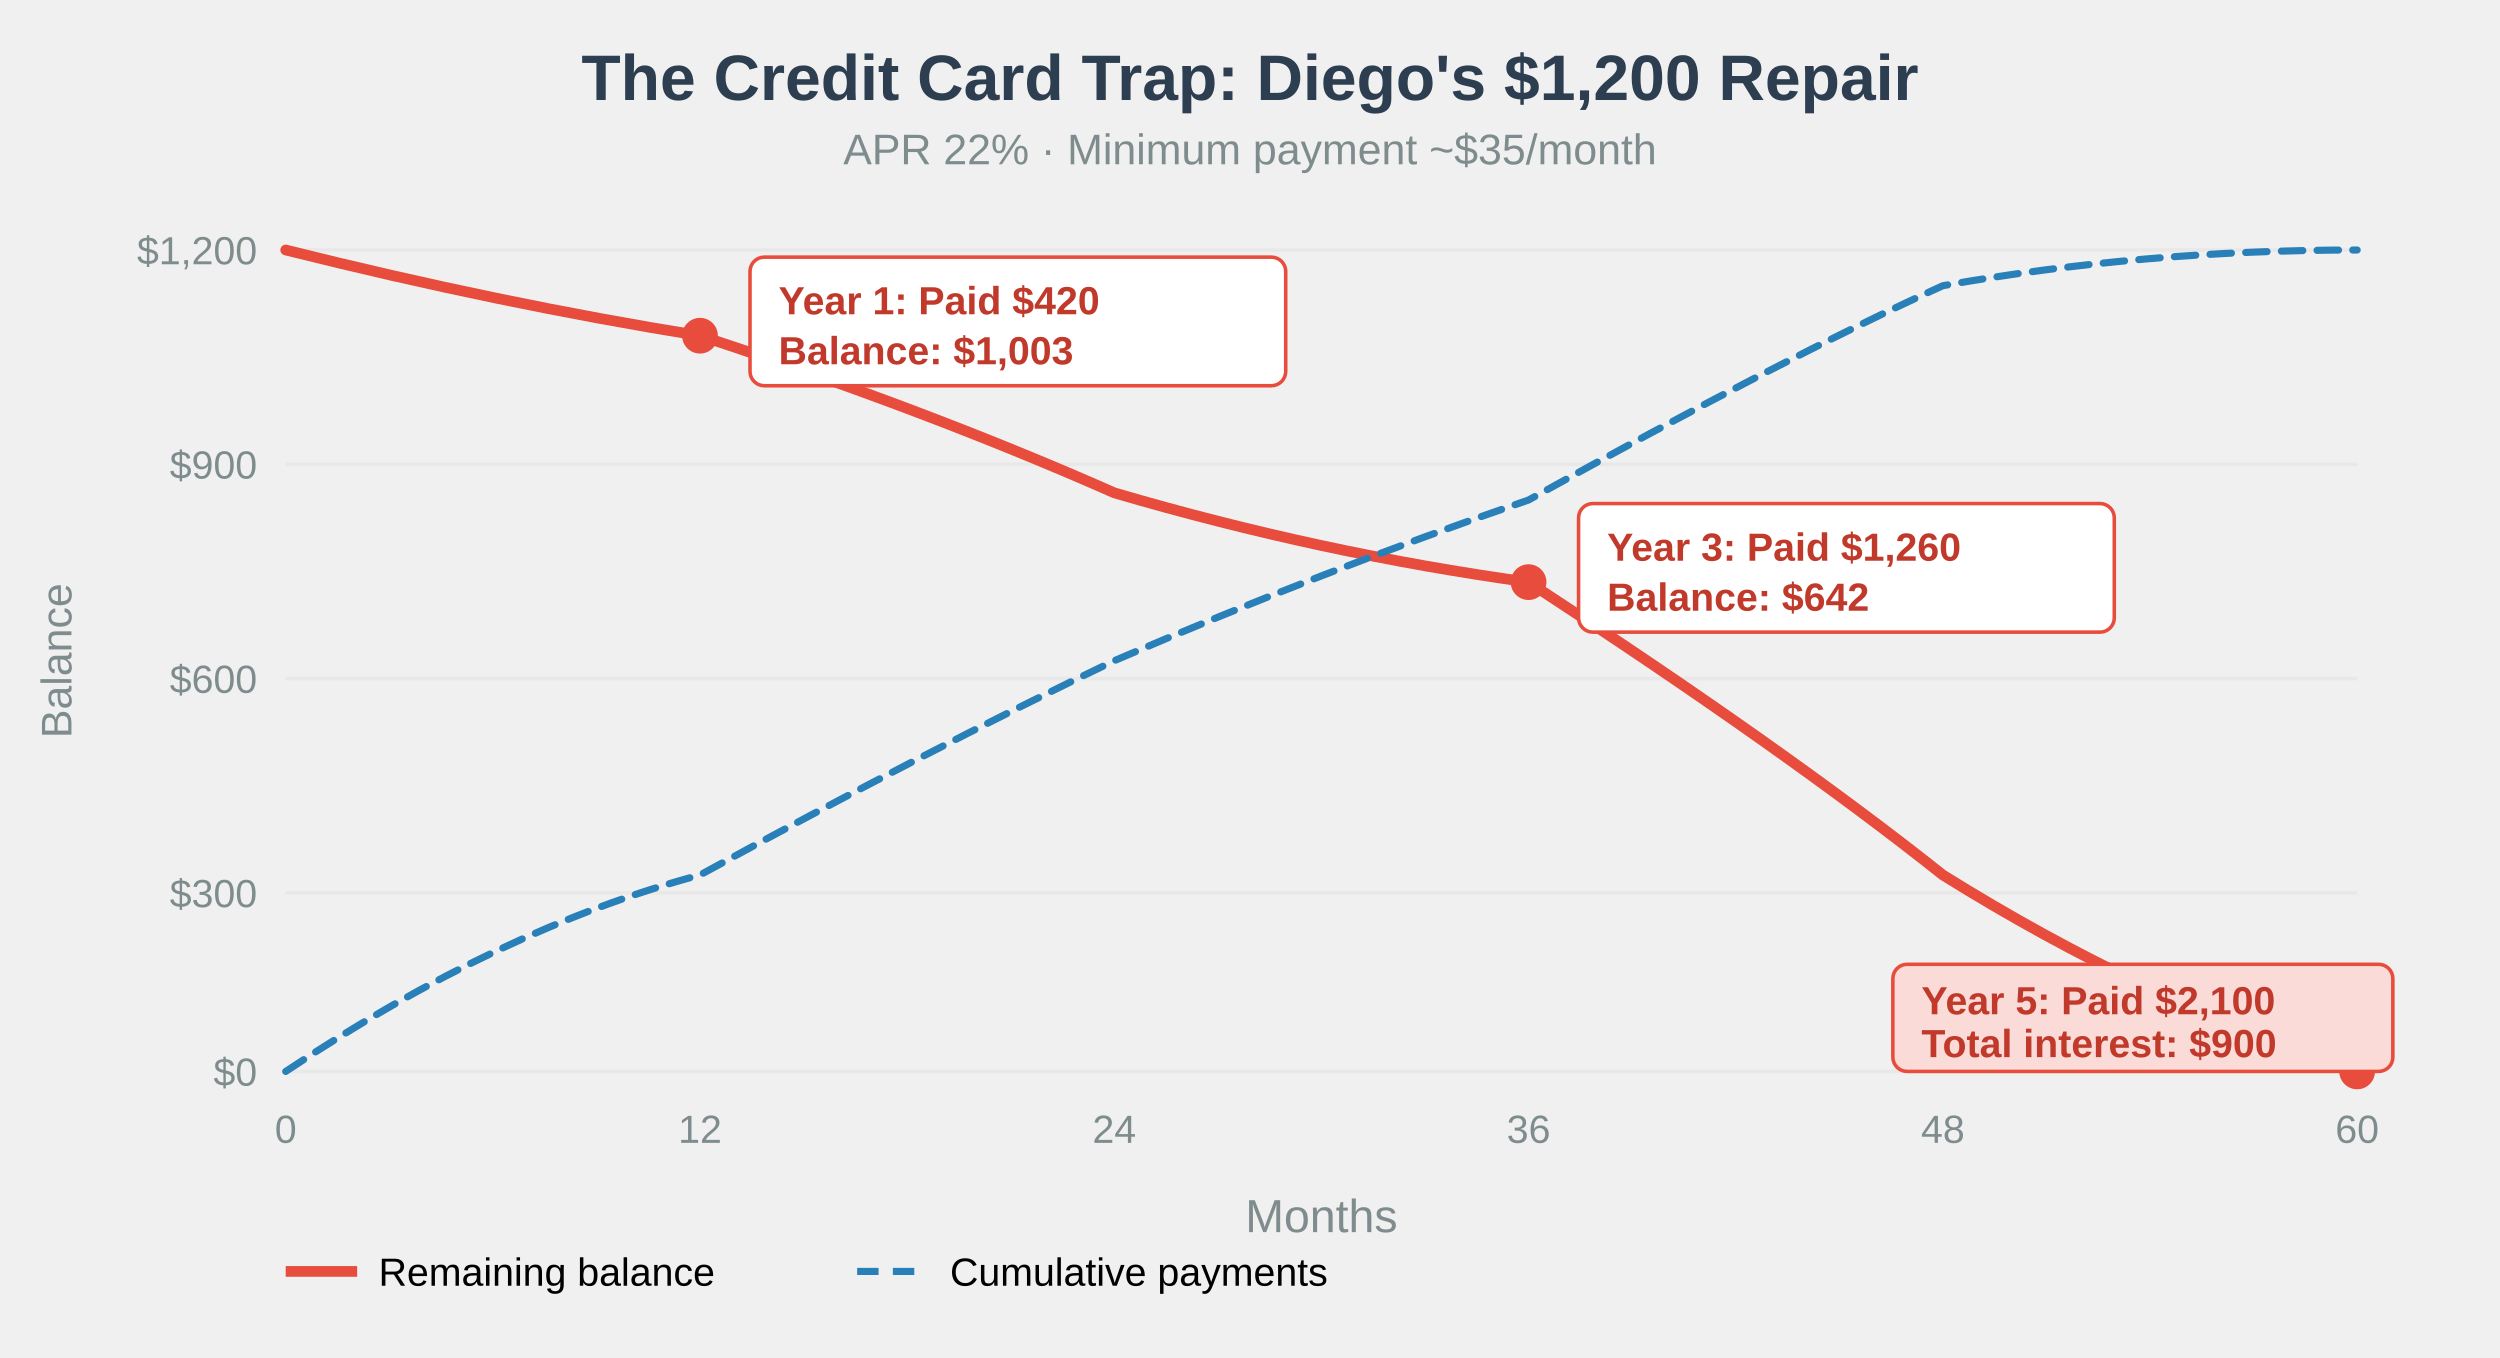
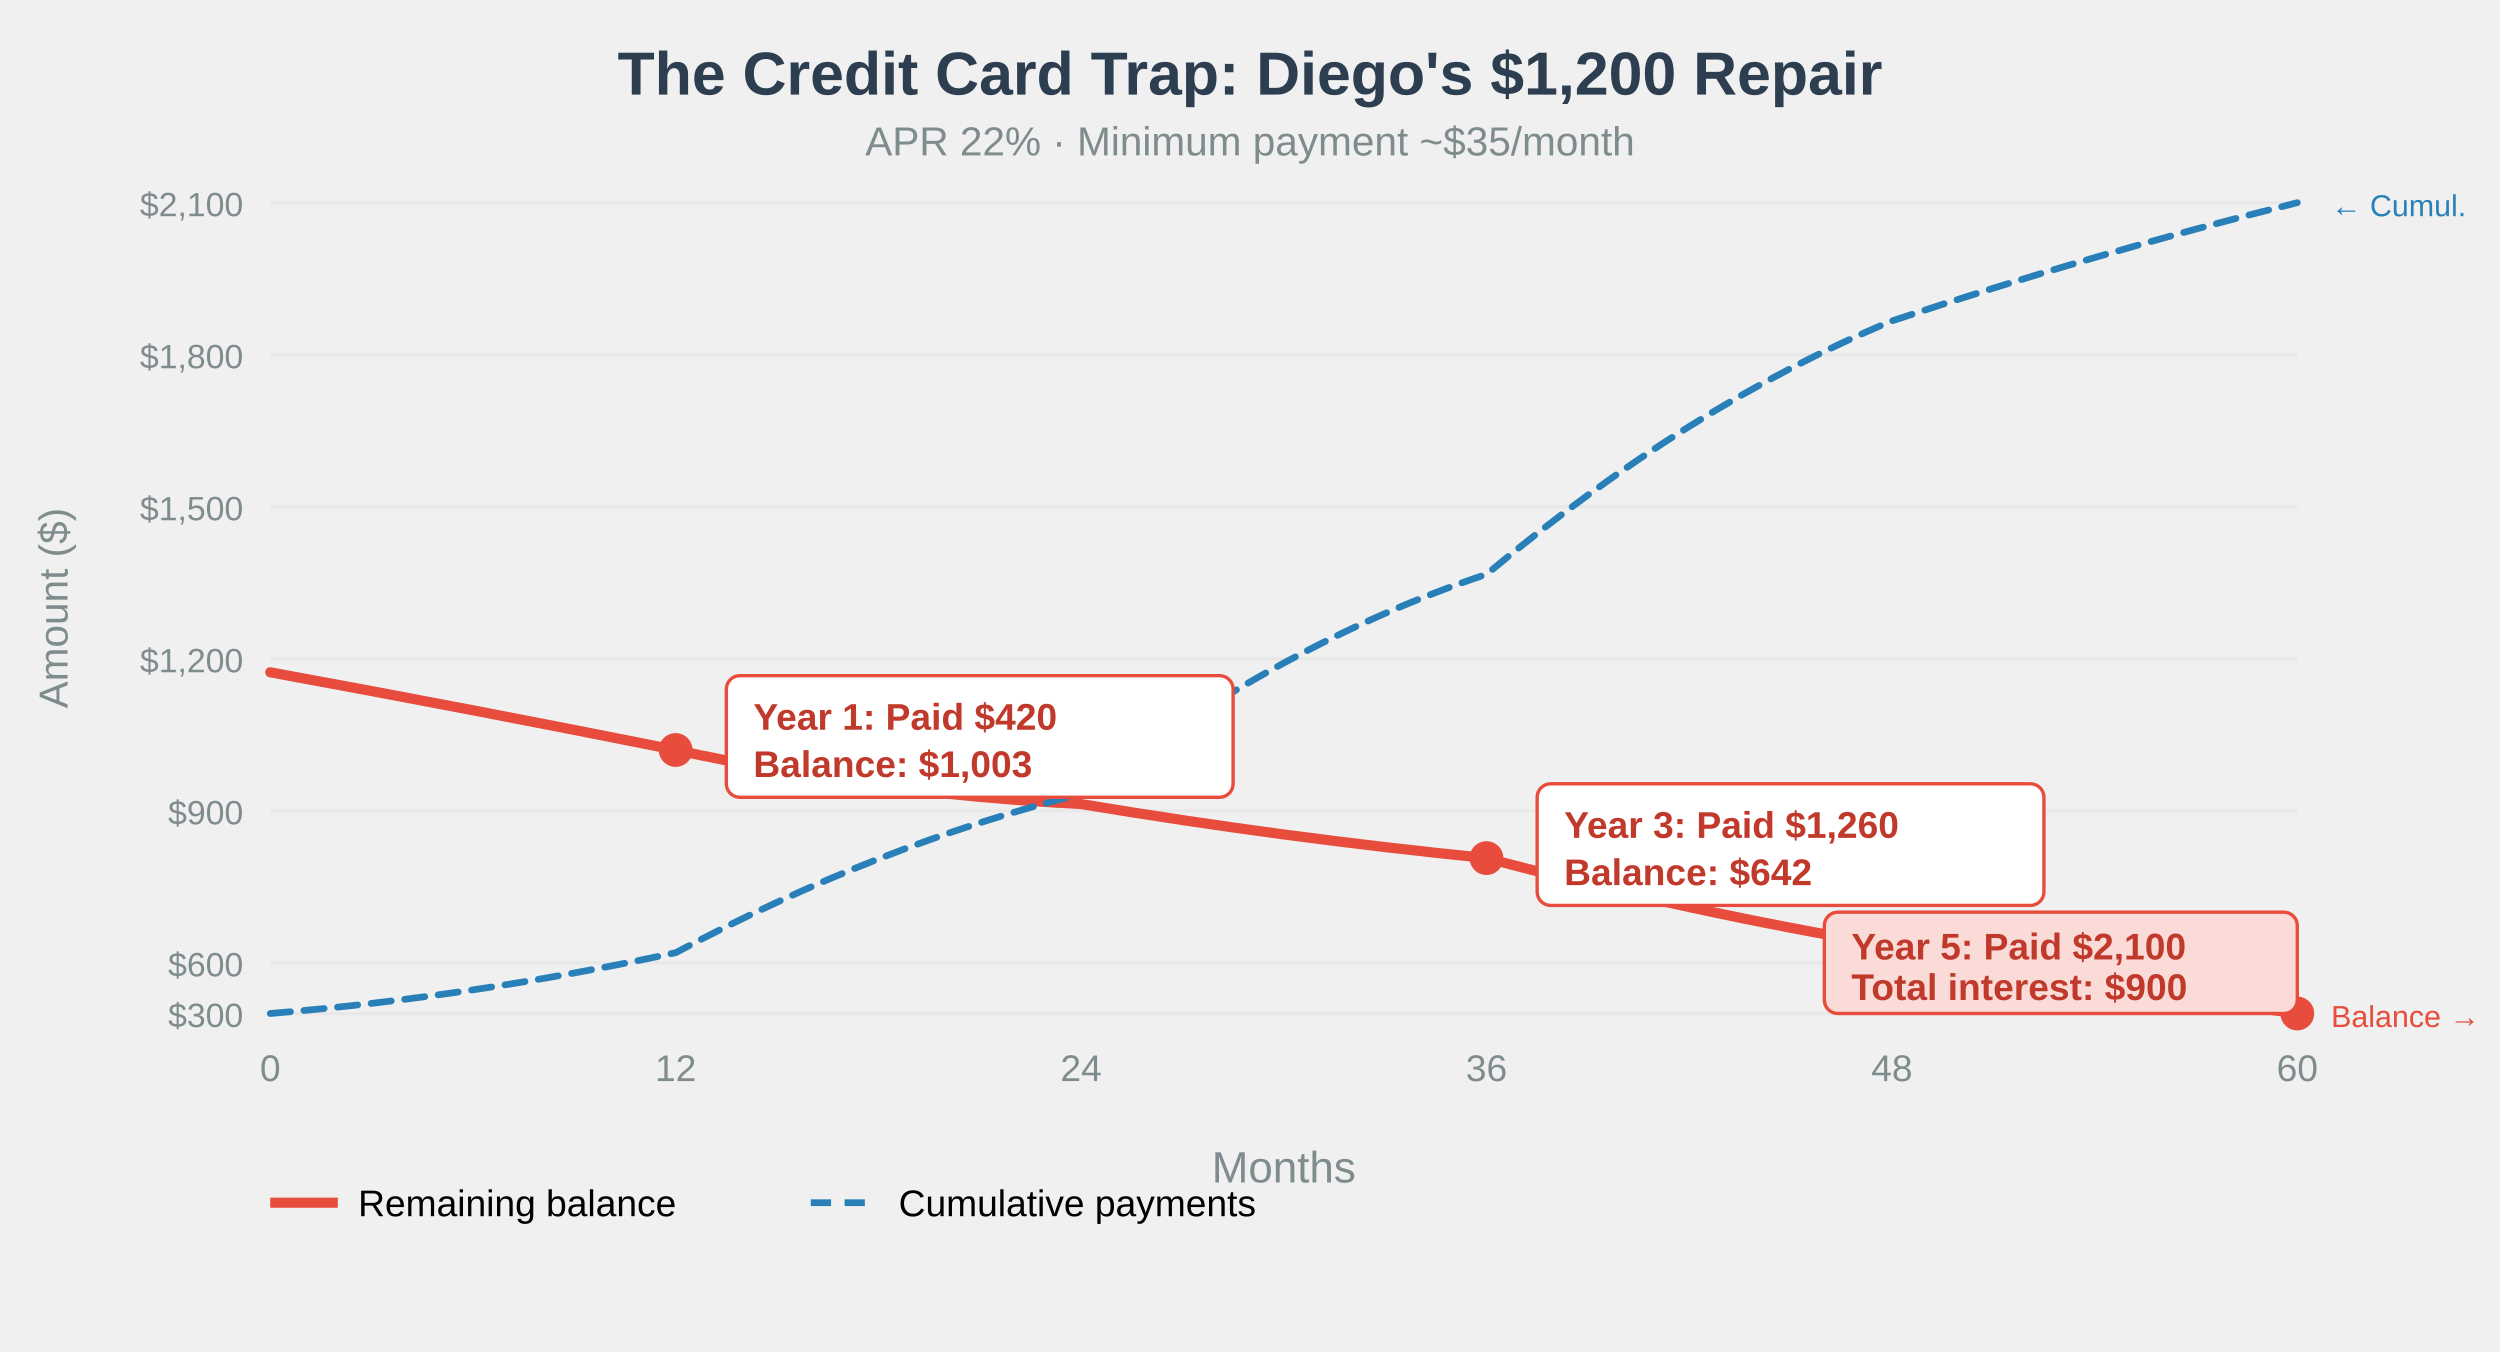
- <svg xmlns="http://www.w3.org/2000/svg" viewBox="0 0 700 380" font-family="Segoe UI, Helvetica Neue, Arial, sans-serif">
-   <text x="350" y="28" text-anchor="middle" font-size="18" font-weight="700" fill="#2c3e50">The Credit Card Trap: Diego's $1,200 Repair</text>
-   <text x="350" y="46" text-anchor="middle" font-size="12" fill="#7f8c8d">APR 22% · Minimum payment ~$35/month</text>
+ <svg xmlns="http://www.w3.org/2000/svg" preserveAspectRatio="xMidYMid meet" viewBox="0 0 740 400" font-family="Segoe UI, Helvetica Neue, Arial, sans-serif">
+   <defs>
+     <filter id="shadow">
+       <feDropShadow dx="0" dy="2" stdDeviation="2" flood-opacity="0.1" />
+     </filter>
+   </defs>
+   <text x="370" y="28" text-anchor="middle" font-size="18" font-weight="700" fill="#2c3e50">The Credit Card Trap: Diego's $1,200 Repair</text>
+   <text x="370" y="46" text-anchor="middle" font-size="12" fill="#7f8c8d">APR 22% · Minimum payment ~$35/month</text>
  <g stroke="#e8e8e8" stroke-width="1">
-     <line x1="80" y1="70" x2="660" y2="70" />
-     <line x1="80" y1="130" x2="660" y2="130" />
-     <line x1="80" y1="190" x2="660" y2="190" />
-     <line x1="80" y1="250" x2="660" y2="250" />
-     <line x1="80" y1="300" x2="660" y2="300" />
+     <line x1="80" y1="60" x2="680" y2="60" />
+     <line x1="80" y1="105" x2="680" y2="105" />
+     <line x1="80" y1="150" x2="680" y2="150" />
+     <line x1="80" y1="195" x2="680" y2="195" />
+     <line x1="80" y1="240" x2="680" y2="240" />
+     <line x1="80" y1="285" x2="680" y2="285" />
+     <line x1="80" y1="300" x2="680" y2="300" />
  </g>
-   <g font-size="11" fill="#7f8c8d" text-anchor="end">
-     <text x="72" y="74">$1,200</text>
-     <text x="72" y="134">$900</text>
-     <text x="72" y="194">$600</text>
-     <text x="72" y="254">$300</text>
-     <text x="72" y="304">$0</text>
+   <g font-size="10" fill="#7f8c8d" text-anchor="end">
+     <text x="72" y="64">$2,100</text>
+     <text x="72" y="109">$1,800</text>
+     <text x="72" y="154">$1,500</text>
+     <text x="72" y="199">$1,200</text>
+     <text x="72" y="244">$900</text>
+     <text x="72" y="289">$600</text>
+     <text x="72" y="304">$300</text>
  </g>
+   <text x="690" y="64" text-anchor="start" font-size="9" fill="#2980b9">← Cumul.</text>
+   <text x="690" y="304" text-anchor="start" font-size="9" fill="#e74c3c">Balance →</text>
  <g font-size="11" fill="#7f8c8d" text-anchor="middle">
    <text x="80" y="320">0</text>
-     <text x="196" y="320">12</text>
-     <text x="312" y="320">24</text>
-     <text x="428" y="320">36</text>
-     <text x="544" y="320">48</text>
-     <text x="660" y="320">60</text>
-     <text x="370" y="345" font-size="13">Months</text>
+     <text x="200" y="320">12</text>
+     <text x="320" y="320">24</text>
+     <text x="440" y="320">36</text>
+     <text x="560" y="320">48</text>
+     <text x="680" y="320">60</text>
+     <text x="380" y="350" font-size="13">Months</text>
  </g>
-   <text x="20" y="185" text-anchor="middle" font-size="12" fill="#7f8c8d" transform="rotate(-90, 20, 185)">Balance</text>
-   <path d="M 80,70 Q 140,85 196,94 Q 260,115 312,138 Q 370,155 428,163 Q 500,210 544,245 Q 600,280 660,300" fill="none" stroke="#e74c3c" stroke-width="3" stroke-linecap="round" />
-   <path d="M 80,300 Q 140,260 196,245 Q 260,210 312,185 Q 370,160 428,140 Q 500,100 544,80 Q 600,70 660,70" fill="none" stroke="#2980b9" stroke-width="2" stroke-dasharray="6,4" stroke-linecap="round" />
+   <text x="20" y="180" text-anchor="middle" font-size="12" fill="#7f8c8d" transform="rotate(-90, 20, 180)">Amount ($)</text>
+   <path d="M 80,199 Q 140,210 200,222 Q 260,235 320,238 Q 380,248 440,254 Q 500,270 560,280 Q 620,292 680,300" fill="none" stroke="#e74c3c" stroke-width="3" stroke-linecap="round" />
+   <path d="M 80,300 Q 140,295 200,282 Q 260,250 320,235 Q 380,190 440,170 Q 500,120 560,95 Q 620,75 680,60" fill="none" stroke="#2980b9" stroke-width="2" stroke-dasharray="6,4" stroke-linecap="round" />
  <g font-size="11" font-weight="600">
-     <circle cx="196" cy="94" r="5" fill="#e74c3c" />
-     <rect x="210" y="72" width="150" height="36" rx="4" fill="#fff" stroke="#e74c3c" stroke-width="1" />
-     <text x="218" y="88" fill="#c0392b">Year 1: Paid $420</text>
-     <text x="218" y="102" fill="#c0392b">Balance: $1,003</text>
-     <circle cx="428" cy="163" r="5" fill="#e74c3c" />
-     <rect x="442" y="141" width="150" height="36" rx="4" fill="#fff" stroke="#e74c3c" stroke-width="1" />
-     <text x="450" y="157" fill="#c0392b">Year 3: Paid $1,260</text>
-     <text x="450" y="171" fill="#c0392b">Balance: $642</text>
-     <circle cx="660" cy="300" r="5" fill="#e74c3c" />
-     <rect x="530" y="270" width="140" height="30" rx="4" fill="#fadbd8" stroke="#e74c3c" stroke-width="1" />
-     <text x="538" y="284" fill="#c0392b">Year 5: Paid $2,100</text>
-     <text x="538" y="296" fill="#c0392b">Total interest: $900</text>
+     <circle cx="200" cy="222" r="5" fill="#e74c3c" />
+     <rect x="215" y="200" width="150" height="36" rx="4" fill="#fff" stroke="#e74c3c" stroke-width="1" />
+     <text x="223" y="216" fill="#c0392b">Year 1: Paid $420</text>
+     <text x="223" y="230" fill="#c0392b">Balance: $1,003</text>
+     <circle cx="440" cy="254" r="5" fill="#e74c3c" />
+     <rect x="455" y="232" width="150" height="36" rx="4" fill="#fff" stroke="#e74c3c" stroke-width="1" />
+     <text x="463" y="248" fill="#c0392b">Year 3: Paid $1,260</text>
+     <text x="463" y="262" fill="#c0392b">Balance: $642</text>
+     <circle cx="680" cy="300" r="5" fill="#e74c3c" />
+     <rect x="540" y="270" width="140" height="30" rx="4" fill="#fadbd8" stroke="#e74c3c" stroke-width="1" />
+     <text x="548" y="284" fill="#c0392b">Year 5: Paid $2,100</text>
+     <text x="548" y="296" fill="#c0392b">Total interest: $900</text>
  </g>
  <g transform="translate(80, 360)" font-size="11">
    <line x1="0" y1="-4" x2="20" y2="-4" stroke="#e74c3c" stroke-width="3" />
    <text x="26" y="0">Remaining balance</text>
    <line x1="160" y1="-4" x2="180" y2="-4" stroke="#2980b9" stroke-width="2" stroke-dasharray="6,4" />
    <text x="186" y="0">Cumulative payments</text>
  </g>
</svg>
